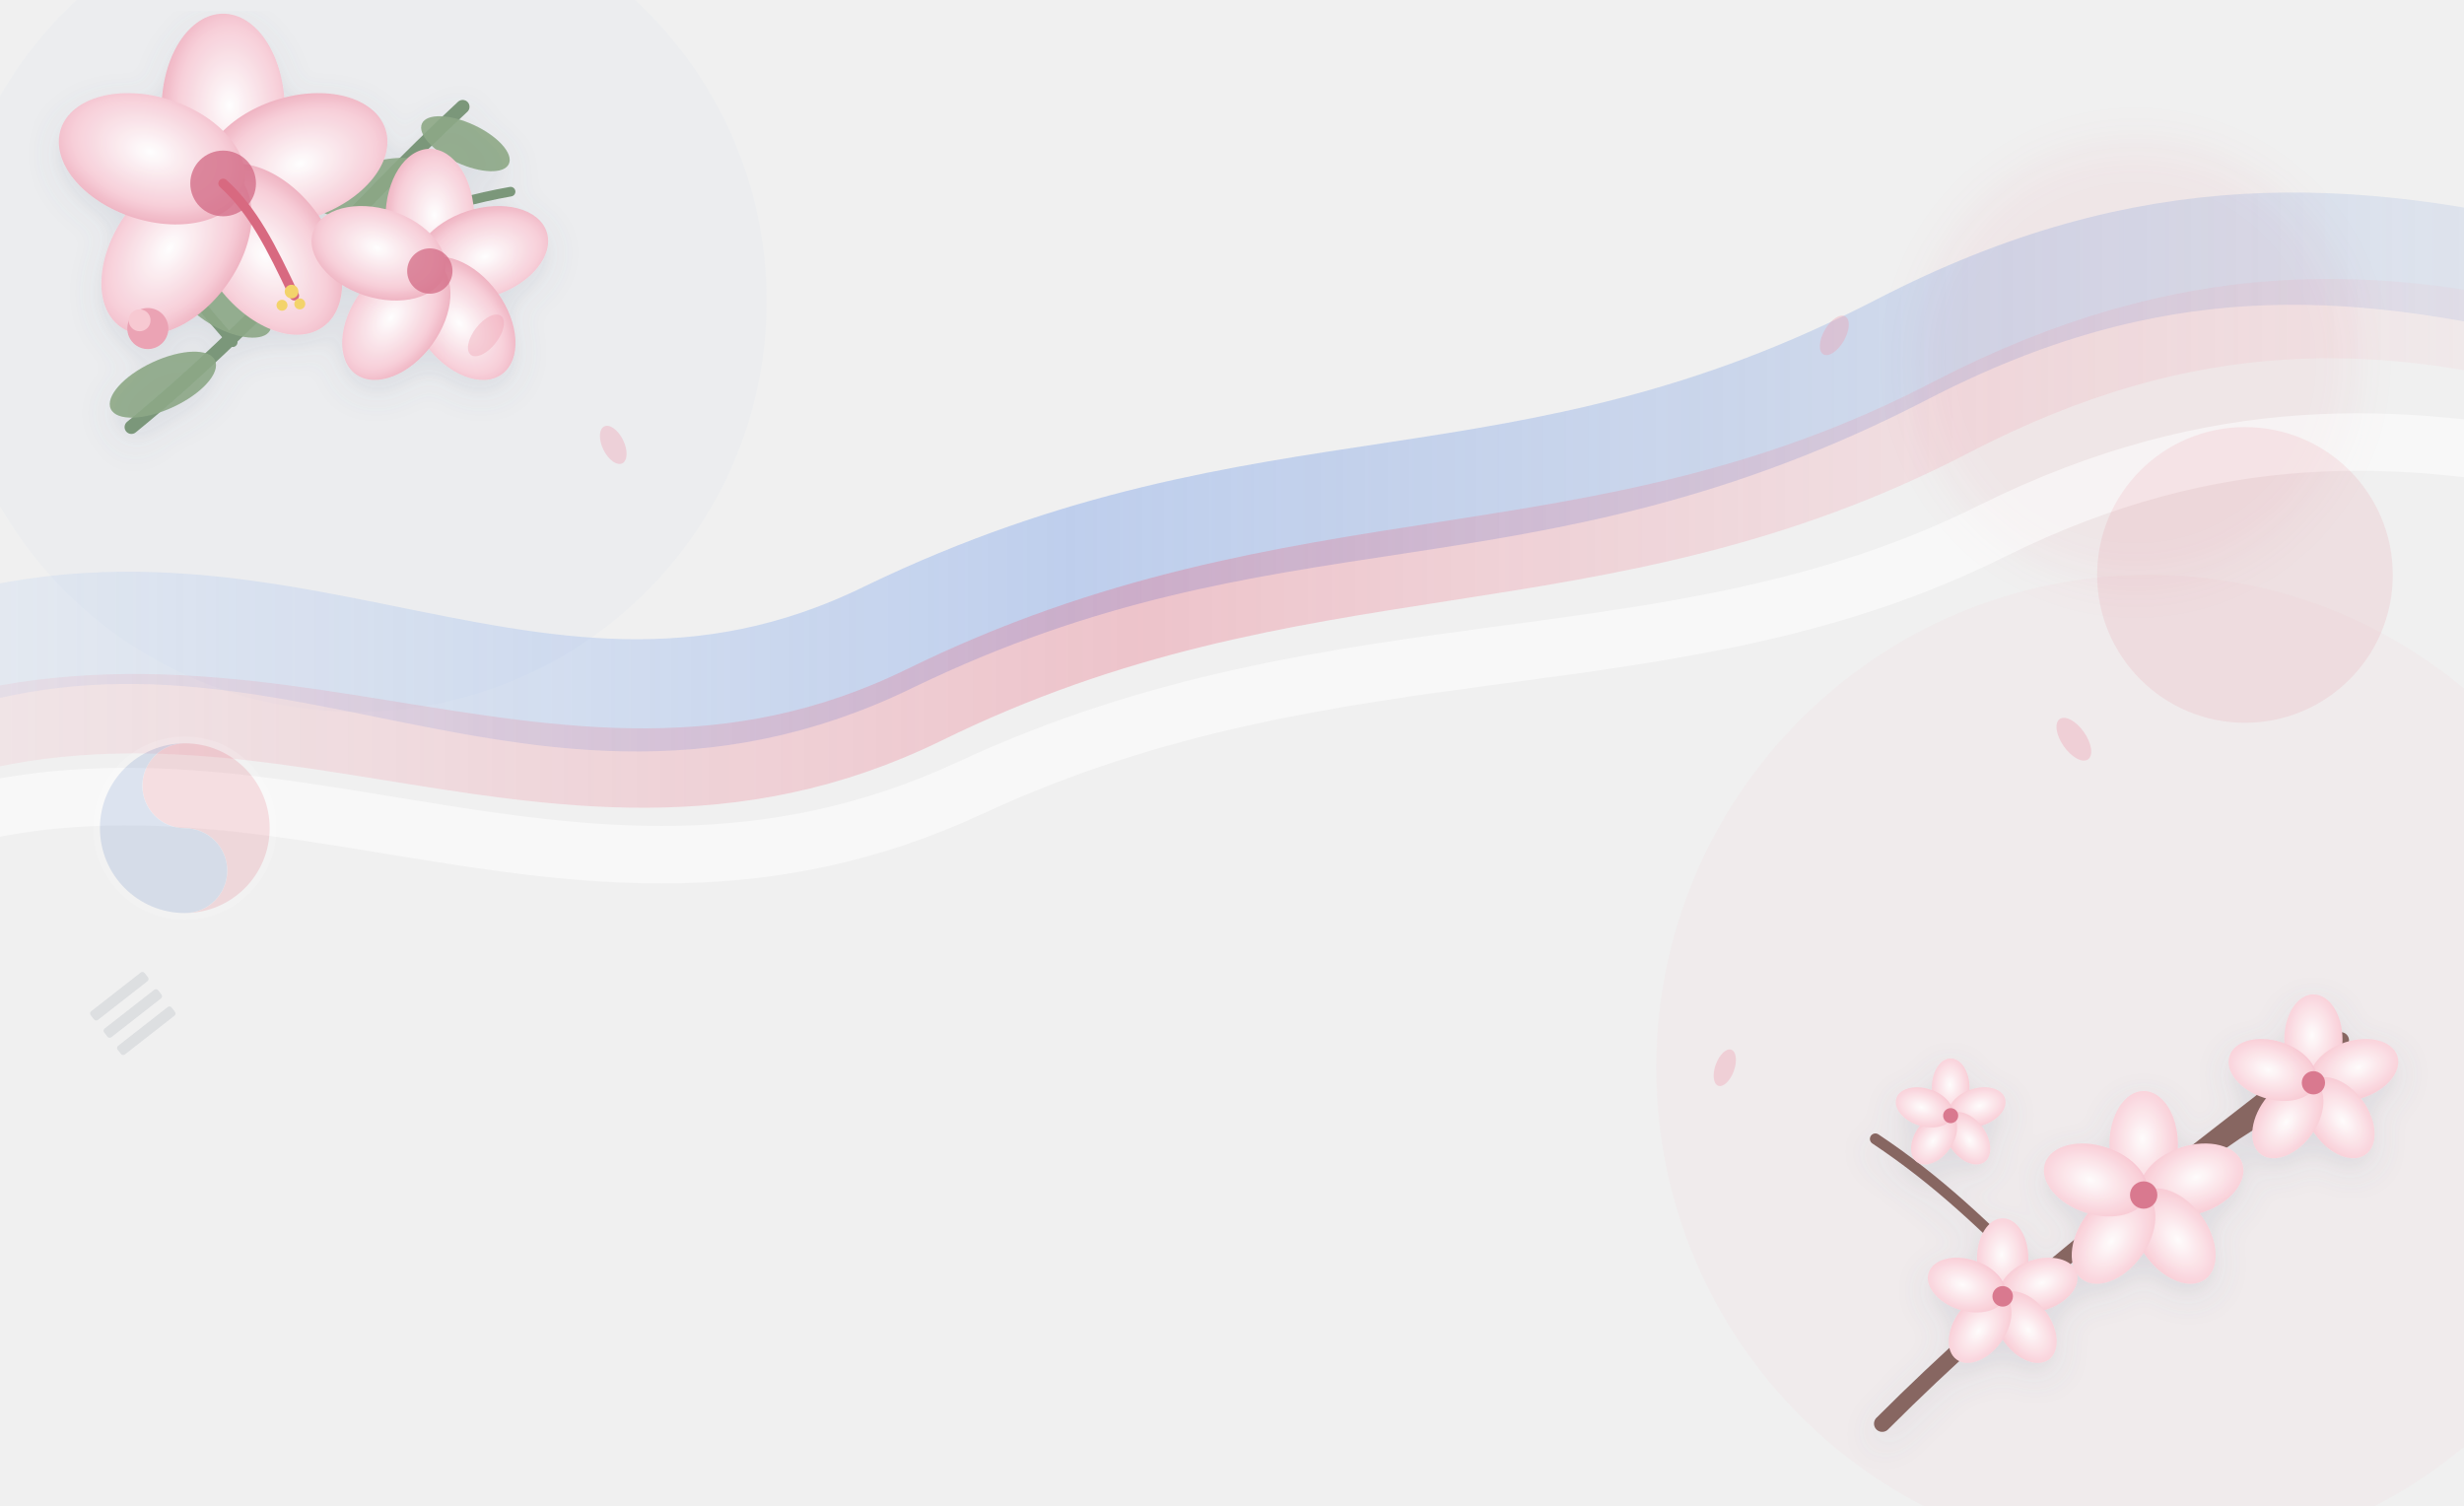
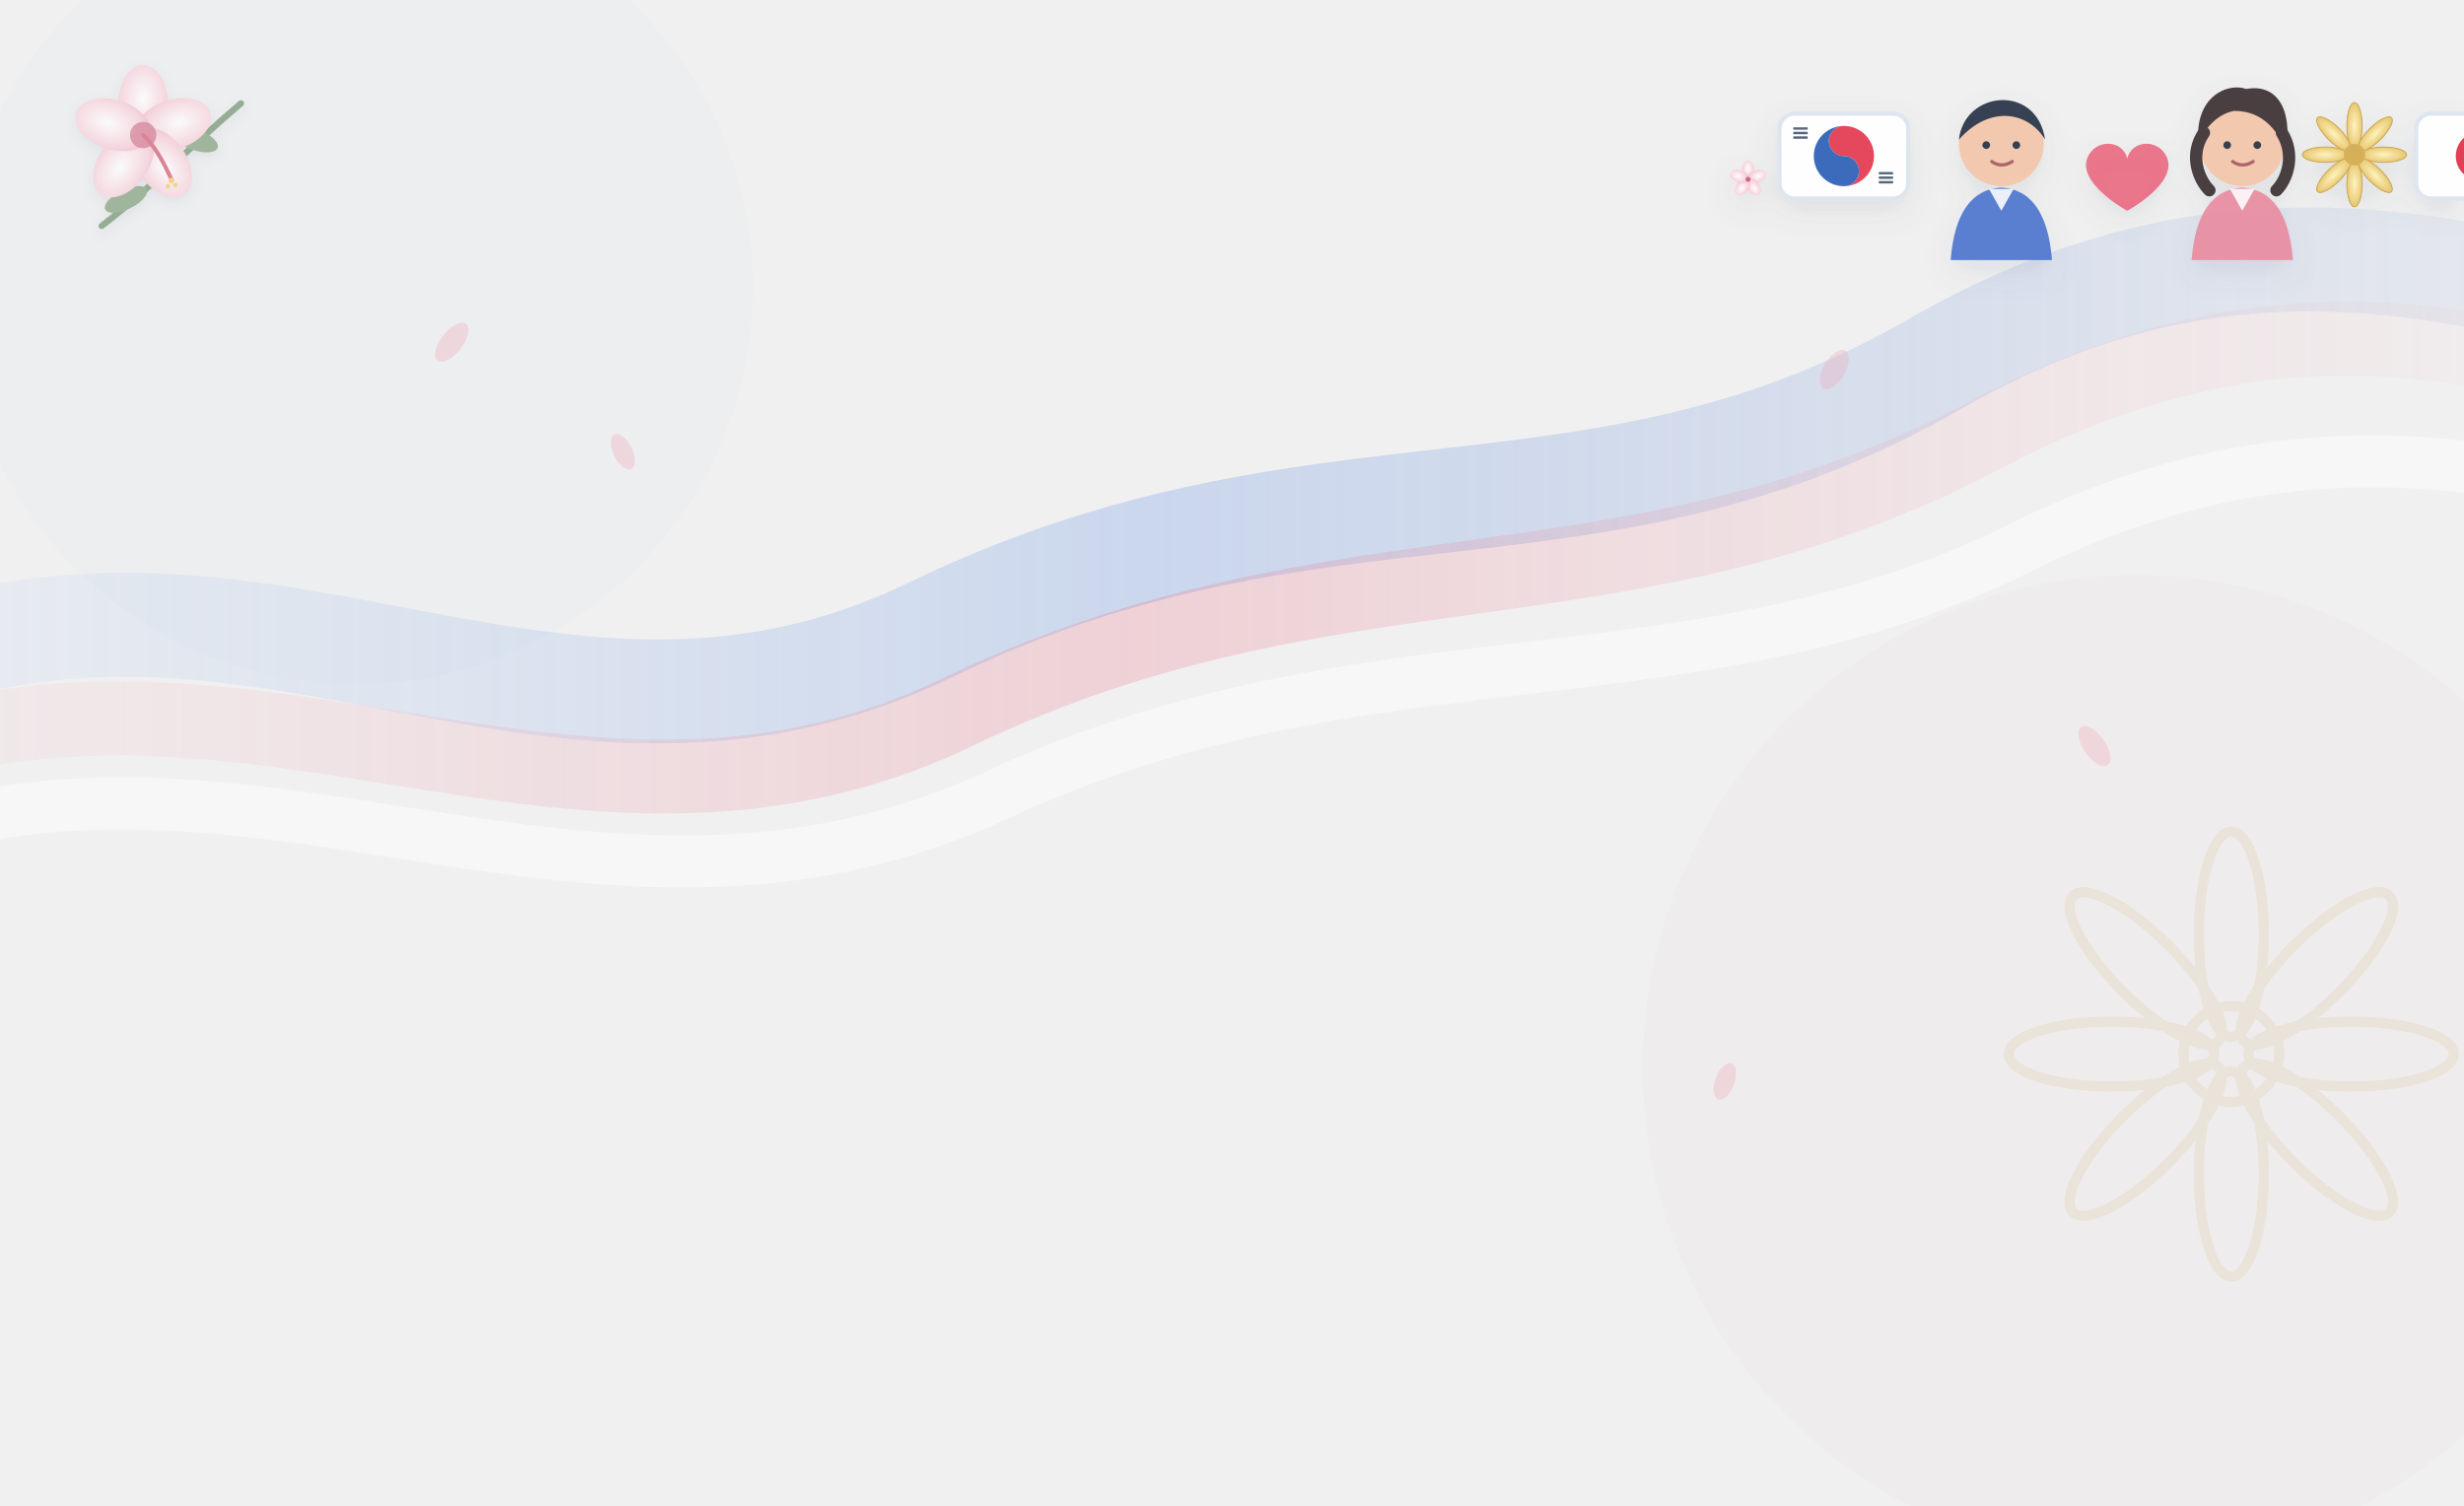
- <svg xmlns="http://www.w3.org/2000/svg" viewBox="0 0 1800 1100" role="img" aria-label="Decorative Korean and Japanese floral background">
+ <svg xmlns="http://www.w3.org/2000/svg" viewBox="0 0 1800 1100" role="img" aria-label="Decorative Korean Japanese couple background">
  <defs>
    <linearGradient id="blueWave" x1="0" y1="0" x2="1" y2="0">
-       <stop offset="0" stop-color="#90b9f4" stop-opacity=".10" />
-       <stop offset=".45" stop-color="#5f8ee6" stop-opacity=".34" />
-       <stop offset="1" stop-color="#2f65ca" stop-opacity=".08" />
+       <stop offset="0" stop-color="#9fc2f4" stop-opacity=".08" />
+       <stop offset=".48" stop-color="#6b96e6" stop-opacity=".28" />
+       <stop offset="1" stop-color="#4774ca" stop-opacity=".05" />
    </linearGradient>
    <linearGradient id="redWave" x1="0" y1="0" x2="1" y2="0">
-       <stop offset="0" stop-color="#ef8b9e" stop-opacity=".08" />
-       <stop offset=".48" stop-color="#e85d75" stop-opacity=".30" />
-       <stop offset="1" stop-color="#f5a3b1" stop-opacity=".06" />
+       <stop offset="0" stop-color="#f0a1b0" stop-opacity=".06" />
+       <stop offset=".48" stop-color="#e96e83" stop-opacity=".24" />
+       <stop offset="1" stop-color="#f3a8b5" stop-opacity=".04" />
    </linearGradient>
-     <radialGradient id="hibiscusPetal" cx="55%" cy="48%" r="72%">
+     <radialGradient id="mugunghwa" cx="50%" cy="42%" r="72%">
      <stop offset="0" stop-color="#fff" />
-       <stop offset=".58" stop-color="#f7cbd6" />
-       <stop offset="1" stop-color="#e58ca1" />
+       <stop offset=".67" stop-color="#f7cbd7" />
+       <stop offset="1" stop-color="#e997ab" />
    </radialGradient>
-     <radialGradient id="sakuraPetal" cx="48%" cy="45%" r="72%">
-       <stop offset="0" stop-color="#fffdfd" />
-       <stop offset=".72" stop-color="#facbd5" />
-       <stop offset="1" stop-color="#ed9db0" />
+     <radialGradient id="kiku" cx="50%" cy="50%" r="70%">
+       <stop offset="0" stop-color="#fff4ba" />
+       <stop offset=".62" stop-color="#eacb73" />
+       <stop offset="1" stop-color="#c79d3c" />
    </radialGradient>
-     <filter id="blur16" x="-30%" y="-30%" width="160%" height="160%">
-       <feGaussianBlur stdDeviation="16" />
-     </filter>
-     <filter id="softShadow" x="-30%" y="-30%" width="160%" height="160%">
-       <feDropShadow dx="0" dy="8" stdDeviation="12" flood-color="#64748b" flood-opacity=".16" />
+     <filter id="shadow" x="-40%" y="-40%" width="180%" height="180%">
+       <feDropShadow dx="0" dy="8" stdDeviation="10" flood-color="#64748b" flood-opacity=".14" />
    </filter>
  </defs>
-   <circle cx="260" cy="220" r="300" fill="#74a7ea" opacity=".035" />
-   <circle cx="1570" cy="780" r="360" fill="#ef758b" opacity=".045" />
-   <circle cx="1560" cy="265" r="160" fill="#d93249" opacity=".055" filter="url(#blur16)" />
-   <path d="M-120 510 C180 360 375 600 650 465 C930 330 1110 400 1390 255 C1570 162 1715 170 1880 210" fill="none" stroke="url(#blueWave)" stroke-width="82" stroke-linecap="round" />
-   <path d="M-130 575 C165 425 395 652 675 515 C950 380 1165 440 1425 305 C1600 214 1740 222 1880 258" fill="none" stroke="url(#redWave)" stroke-width="58" stroke-linecap="round" />
-   <path d="M-100 620 C180 500 410 715 710 575 C980 450 1220 505 1455 388 C1620 306 1755 316 1880 340" fill="none" stroke="#ffffff" stroke-opacity=".52" stroke-width="42" stroke-linecap="round" />
-   <g transform="translate(135 605) scale(.62)" opacity=".14">
-     <circle cx="0" cy="0" r="108" fill="#fff" />
-     <path d="M0 -100 A100 100 0 0 1 0 100 A50 50 0 0 0 0 0 A50 50 0 0 1 0 -100Z" fill="#e43b53" />
-     <path d="M0 100 A100 100 0 0 1 0 -100 A50 50 0 0 0 0 0 A50 50 0 0 1 0 100Z" fill="#2f62b6" />
-   </g>
-   <g fill="#32445d" opacity=".105" transform="translate(65 740) rotate(-38)">
-     <rect width="50" height="8" rx="2" />
-     <rect y="16" width="50" height="8" rx="2" />
-     <rect y="32" width="50" height="8" rx="2" />
-   </g>
-   <circle cx="1640" cy="420" r="108" fill="#dd334d" opacity=".085" />
-   <g transform="translate(38 42)" filter="url(#softShadow)" opacity=".92">
-     <path d="M58 270 C150 195 218 112 300 36" fill="none" stroke="#718f70" stroke-width="10" stroke-linecap="round" />
-     <path d="M132 208 C90 160 64 125 44 84" fill="none" stroke="#718f70" stroke-width="7" stroke-linecap="round" />
-     <path d="M188 152 C238 125 284 107 335 98" fill="none" stroke="#718f70" stroke-width="7" stroke-linecap="round" />
-     <g fill="#84a27d" opacity=".90">
-       <ellipse cx="81" cy="239" rx="42" ry="18" transform="rotate(-25 81 239)" />
-       <ellipse cx="126" cy="181" rx="38" ry="17" transform="rotate(29 126 181)" />
-       <ellipse cx="235" cy="95" rx="43" ry="18" transform="rotate(-18 235 95)" />
-       <ellipse cx="302" cy="63" rx="35" ry="15" transform="rotate(25 302 63)" />
+   <circle cx="260" cy="210" r="290" fill="#73a3e6" opacity=".025" />
+   <circle cx="1560" cy="780" r="360" fill="#ec748b" opacity=".03" />
+   <path d="M-130 510 C170 355 390 600 680 460 C965 322 1165 410 1415 265 C1585 168 1730 178 1890 220" fill="none" stroke="url(#blueWave)" stroke-width="76" stroke-linecap="round" />
+   <path d="M-140 575 C160 430 410 660 700 520 C975 388 1190 455 1450 318 C1615 230 1755 235 1890 275" fill="none" stroke="url(#redWave)" stroke-width="54" stroke-linecap="round" />
+   <path d="M-110 625 C175 505 430 720 730 580 C1000 455 1240 520 1480 398 C1640 320 1770 330 1890 356" fill="none" stroke="#fff" stroke-opacity=".44" stroke-width="38" stroke-linecap="round" />
+   <g transform="translate(50 60) scale(.42)" filter="url(#shadow)" opacity=".74">
+     <path d="M58 250 C145 183 218 106 300 37" fill="none" stroke="#789674" stroke-width="11" stroke-linecap="round" />
+     <g fill="#86a27f">
+       <ellipse cx="100" cy="204" rx="40" ry="17" transform="rotate(-26 100 204)" />
+       <ellipse cx="220" cy="100" rx="42" ry="18" transform="rotate(20 220 100)" />
    </g>
-     <g transform="translate(125 92)">
-       <ellipse cx="0" cy="-54" rx="45" ry="70" fill="url(#hibiscusPetal)" />
-       <ellipse cx="52" cy="-18" rx="45" ry="70" fill="url(#hibiscusPetal)" transform="rotate(72 52 -18)" />
-       <ellipse cx="32" cy="48" rx="45" ry="70" fill="url(#hibiscusPetal)" transform="rotate(144 32 48)" />
-       <ellipse cx="-34" cy="48" rx="45" ry="70" fill="url(#hibiscusPetal)" transform="rotate(216 -34 48)" />
-       <ellipse cx="-52" cy="-18" rx="45" ry="70" fill="url(#hibiscusPetal)" transform="rotate(288 -52 -18)" />
-       <circle r="24" fill="#cf5c79" opacity=".74" />
-       <path d="M0 0 C22 20 35 46 52 82" stroke="#d65d76" stroke-width="7" fill="none" stroke-linecap="round" />
-       <g fill="#f3d05f">
-         <circle cx="50" cy="79" r="5" />
-         <circle cx="56" cy="88" r="4" />
+     <g transform="translate(130 92)">
+       <ellipse cy="-54" rx="43" ry="68" fill="url(#mugunghwa)" />
+       <ellipse cx="52" cy="-18" rx="43" ry="68" fill="url(#mugunghwa)" transform="rotate(72 52 -18)" />
+       <ellipse cx="32" cy="48" rx="43" ry="68" fill="url(#mugunghwa)" transform="rotate(144 32 48)" />
+       <ellipse cx="-34" cy="48" rx="43" ry="68" fill="url(#mugunghwa)" transform="rotate(216 -34 48)" />
+       <ellipse cx="-52" cy="-18" rx="43" ry="68" fill="url(#mugunghwa)" transform="rotate(288 -52 -18)" />
+       <circle r="23" fill="#cb5e7a" opacity=".72" />
+       <path d="M0 0 C20 19 34 44 50 79" fill="none" stroke="#d45d77" stroke-width="7" stroke-linecap="round" />
+       <g fill="#efcb60">
+         <circle cx="49" cy="79" r="5" />
+         <circle cx="56" cy="87" r="4" />
        <circle cx="43" cy="89" r="4" />
      </g>
    </g>
-     <g transform="translate(276 156) scale(.72)">
-       <ellipse cx="0" cy="-54" rx="45" ry="70" fill="url(#hibiscusPetal)" />
-       <ellipse cx="52" cy="-18" rx="45" ry="70" fill="url(#hibiscusPetal)" transform="rotate(72 52 -18)" />
-       <ellipse cx="32" cy="48" rx="45" ry="70" fill="url(#hibiscusPetal)" transform="rotate(144 32 48)" />
-       <ellipse cx="-34" cy="48" rx="45" ry="70" fill="url(#hibiscusPetal)" transform="rotate(216 -34 48)" />
-       <ellipse cx="-52" cy="-18" rx="45" ry="70" fill="url(#hibiscusPetal)" transform="rotate(288 -52 -18)" />
-       <circle r="23" fill="#cf5c79" opacity=".72" />
+   </g>
+   <g transform="translate(1265 58)" filter="url(#shadow)" opacity=".93">
+     <g transform="translate(12 73) scale(.18)">
+       <ellipse cy="-38" rx="25" ry="39" fill="url(#mugunghwa)" />
+       <ellipse cx="36" cy="-12" rx="25" ry="39" fill="url(#mugunghwa)" transform="rotate(72 36 -12)" />
+       <ellipse cx="22" cy="31" rx="25" ry="39" fill="url(#mugunghwa)" transform="rotate(144 22 31)" />
+       <ellipse cx="-22" cy="31" rx="25" ry="39" fill="url(#mugunghwa)" transform="rotate(216 -22 31)" />
+       <ellipse cx="-36" cy="-12" rx="25" ry="39" fill="url(#mugunghwa)" transform="rotate(288 -36 -12)" />
+       <circle r="10" fill="#ca5d78" />
    </g>
-     <circle cx="70" cy="198" r="15" fill="#ea9caf" />
-     <circle cx="64" cy="192" r="8" fill="#f7c5cf" />
-   </g>
-   <g transform="translate(1390 690)" filter="url(#softShadow)" opacity=".94">
-     <path d="M-15 350 C80 255 175 182 320 70" fill="none" stroke="#815d59" stroke-width="12" stroke-linecap="round" />
-     <path d="M106 252 C60 205 25 172 -20 142" fill="none" stroke="#815d59" stroke-width="8" stroke-linecap="round" />
-     <path d="M180 188 C230 147 270 112 348 94" fill="none" stroke="#815d59" stroke-width="8" stroke-linecap="round" />
-     <g transform="translate(73 257) scale(.75)">
-       <ellipse cy="-37" rx="25" ry="39" fill="url(#sakuraPetal)" />
-       <ellipse cx="35" cy="-11" rx="25" ry="39" fill="url(#sakuraPetal)" transform="rotate(72 35 -11)" />
-       <ellipse cx="22" cy="30" rx="25" ry="39" fill="url(#sakuraPetal)" transform="rotate(144 22 30)" />
-       <ellipse cx="-22" cy="30" rx="25" ry="39" fill="url(#sakuraPetal)" transform="rotate(216 -22 30)" />
-       <ellipse cx="-35" cy="-11" rx="25" ry="39" fill="url(#sakuraPetal)" transform="rotate(288 -35 -11)" />
-       <circle r="10" fill="#d87289" />
+     <g transform="translate(35 25)">
+       <rect width="94" height="62" rx="11" fill="#fff" stroke="#dce4ef" stroke-width="3" />
+       <g transform="translate(47 31) scale(.22)">
+         <path d="M0 -100 A100 100 0 0 1 0 100 A50 50 0 0 0 0 0 A50 50 0 0 1 0 -100Z" fill="#e43b53" />
+         <path d="M0 100 A100 100 0 0 1 0 -100 A50 50 0 0 0 0 0 A50 50 0 0 1 0 100Z" fill="#2f62b6" />
+       </g>
+       <g fill="#26384f" opacity=".82" transform="translate(10 10) scale(.22)">
+         <rect width="48" height="8" rx="2" />
+         <rect y="15" width="48" height="8" rx="2" />
+         <rect y="30" width="48" height="8" rx="2" />
+       </g>
+       <g fill="#26384f" opacity=".82" transform="translate(83 51) rotate(180) scale(.22)">
+         <rect width="48" height="8" rx="2" />
+         <rect y="15" width="48" height="8" rx="2" />
+         <rect y="30" width="48" height="8" rx="2" />
+       </g>
    </g>
-     <g transform="translate(176 183)">
-       <ellipse cy="-37" rx="25" ry="39" fill="url(#sakuraPetal)" />
-       <ellipse cx="35" cy="-11" rx="25" ry="39" fill="url(#sakuraPetal)" transform="rotate(72 35 -11)" />
-       <ellipse cx="22" cy="30" rx="25" ry="39" fill="url(#sakuraPetal)" transform="rotate(144 22 30)" />
-       <ellipse cx="-22" cy="30" rx="25" ry="39" fill="url(#sakuraPetal)" transform="rotate(216 -22 30)" />
-       <ellipse cx="-35" cy="-11" rx="25" ry="39" fill="url(#sakuraPetal)" transform="rotate(288 -35 -11)" />
-       <circle r="10" fill="#d87289" />
+     <g transform="translate(142 0)">
+       <circle cx="55" cy="47" r="31" fill="#f2c5a9" />
+       <path d="M24 44 C28 8 81 3 87 44 C75 24 47 18 24 44Z" fill="#293548" />
+       <circle cx="44" cy="48" r="2.8" fill="#263447" />
+       <circle cx="66" cy="48" r="2.8" fill="#263447" />
+       <path d="M48 60 Q55 65 63 60" fill="none" stroke="#a85d61" stroke-width="2.4" stroke-linecap="round" />
+       <path d="M18 132 Q22 81 55 79 Q88 81 92 132Z" fill="#4f77cf" />
+       <path d="M46 80 L55 96 L64 80" fill="#fff" opacity=".88" />
    </g>
-     <g transform="translate(300 101) scale(.85)">
-       <ellipse cy="-37" rx="25" ry="39" fill="url(#sakuraPetal)" />
-       <ellipse cx="35" cy="-11" rx="25" ry="39" fill="url(#sakuraPetal)" transform="rotate(72 35 -11)" />
-       <ellipse cx="22" cy="30" rx="25" ry="39" fill="url(#sakuraPetal)" transform="rotate(144 22 30)" />
-       <ellipse cx="-22" cy="30" rx="25" ry="39" fill="url(#sakuraPetal)" transform="rotate(216 -22 30)" />
-       <ellipse cx="-35" cy="-11" rx="25" ry="39" fill="url(#sakuraPetal)" transform="rotate(288 -35 -11)" />
-       <circle r="10" fill="#d87289" />
+     <path d="M260 57 C266 43 286 44 289 58 C292 44 312 43 318 57 C326 76 289 96 289 96 C289 96 252 76 260 57Z" fill="#e96179" opacity=".9" />
+     <g transform="translate(318 0)">
+       <circle cx="55" cy="47" r="31" fill="#f2c5a9" />
+       <path d="M23 46 C20 13 44 2 58 7 C79 3 92 20 87 52 C78 31 65 23 49 23 C39 25 30 32 23 46Z" fill="#3c3035" />
+       <path d="M27 39 C16 55 23 73 31 81" fill="none" stroke="#3c3035" stroke-width="9" stroke-linecap="round" />
+       <path d="M84 39 C94 55 88 73 80 81" fill="none" stroke="#3c3035" stroke-width="9" stroke-linecap="round" />
+       <circle cx="44" cy="48" r="2.8" fill="#263447" />
+       <circle cx="66" cy="48" r="2.8" fill="#263447" />
+       <path d="M48 60 Q55 65 63 60" fill="none" stroke="#a85d61" stroke-width="2.4" stroke-linecap="round" />
+       <path d="M18 132 Q22 81 55 79 Q88 81 92 132Z" fill="#e88ca1" />
+       <path d="M46 80 L55 96 L64 80" fill="#fff" opacity=".88" />
    </g>
-     <g transform="translate(35 125) scale(.55)">
-       <ellipse cy="-37" rx="25" ry="39" fill="url(#sakuraPetal)" />
-       <ellipse cx="35" cy="-11" rx="25" ry="39" fill="url(#sakuraPetal)" transform="rotate(72 35 -11)" />
-       <ellipse cx="22" cy="30" rx="25" ry="39" fill="url(#sakuraPetal)" transform="rotate(144 22 30)" />
-       <ellipse cx="-22" cy="30" rx="25" ry="39" fill="url(#sakuraPetal)" transform="rotate(216 -22 30)" />
-       <ellipse cx="-35" cy="-11" rx="25" ry="39" fill="url(#sakuraPetal)" transform="rotate(288 -35 -11)" />
-       <circle r="10" fill="#d87289" />
+     <g transform="translate(455 55) scale(.56)">
+       <g fill="url(#kiku)" stroke="#c79e43" stroke-width="1.2">
+         <ellipse cy="-38" rx="10" ry="30" />
+         <ellipse cy="38" rx="10" ry="30" />
+         <ellipse cx="38" rx="30" ry="10" />
+         <ellipse cx="-38" rx="30" ry="10" />
+         <ellipse cx="27" cy="-27" rx="10" ry="30" transform="rotate(45 27 -27)" />
+         <ellipse cx="-27" cy="27" rx="10" ry="30" transform="rotate(45 -27 27)" />
+         <ellipse cx="-27" cy="-27" rx="10" ry="30" transform="rotate(-45 -27 -27)" />
+         <ellipse cx="27" cy="27" rx="10" ry="30" transform="rotate(-45 27 27)" />
+       </g>
+       <circle r="14" fill="#d3ab4d" />
+     </g>
+     <g transform="translate(500 25)">
+       <rect width="94" height="62" rx="11" fill="#fff" stroke="#dce4ef" stroke-width="3" />
+       <circle cx="47" cy="31" r="18" fill="#df334b" />
    </g>
  </g>
-   <g fill="#ef9db0" opacity=".36">
-     <ellipse cx="355" cy="245" rx="9" ry="18" transform="rotate(38 355 245)" />
-     <ellipse cx="448" cy="325" rx="8" ry="15" transform="rotate(-26 448 325)" />
-     <ellipse cx="1340" cy="245" rx="8" ry="16" transform="rotate(30 1340 245)" />
-     <ellipse cx="1515" cy="540" rx="9" ry="18" transform="rotate(-35 1515 540)" />
-     <ellipse cx="1260" cy="780" rx="7" ry="14" transform="rotate(20 1260 780)" />
+   <g transform="translate(1630 770) scale(1.25)" opacity=".12">
+     <g fill="none" stroke="#c6a24f" stroke-width="6">
+       <ellipse cy="-70" rx="19" ry="60" />
+       <ellipse cy="70" rx="19" ry="60" />
+       <ellipse cx="70" rx="60" ry="19" />
+       <ellipse cx="-70" rx="60" ry="19" />
+       <ellipse cx="50" cy="-50" rx="19" ry="60" transform="rotate(45 50 -50)" />
+       <ellipse cx="-50" cy="50" rx="19" ry="60" transform="rotate(45 -50 50)" />
+       <ellipse cx="-50" cy="-50" rx="19" ry="60" transform="rotate(-45 -50 -50)" />
+       <ellipse cx="50" cy="50" rx="19" ry="60" transform="rotate(-45 50 50)" />
+     </g>
+     <circle r="28" fill="none" stroke="#c6a24f" stroke-width="6" />
+   </g>
+   <g fill="#efa2b2" opacity=".30">
+     <ellipse cx="330" cy="250" rx="8" ry="17" transform="rotate(38 330 250)" />
+     <ellipse cx="455" cy="330" rx="7" ry="14" transform="rotate(-26 455 330)" />
+     <ellipse cx="1340" cy="270" rx="8" ry="16" transform="rotate(30 1340 270)" />
+     <ellipse cx="1530" cy="545" rx="8" ry="17" transform="rotate(-35 1530 545)" />
+     <ellipse cx="1260" cy="790" rx="7" ry="14" transform="rotate(20 1260 790)" />
  </g>
</svg>
